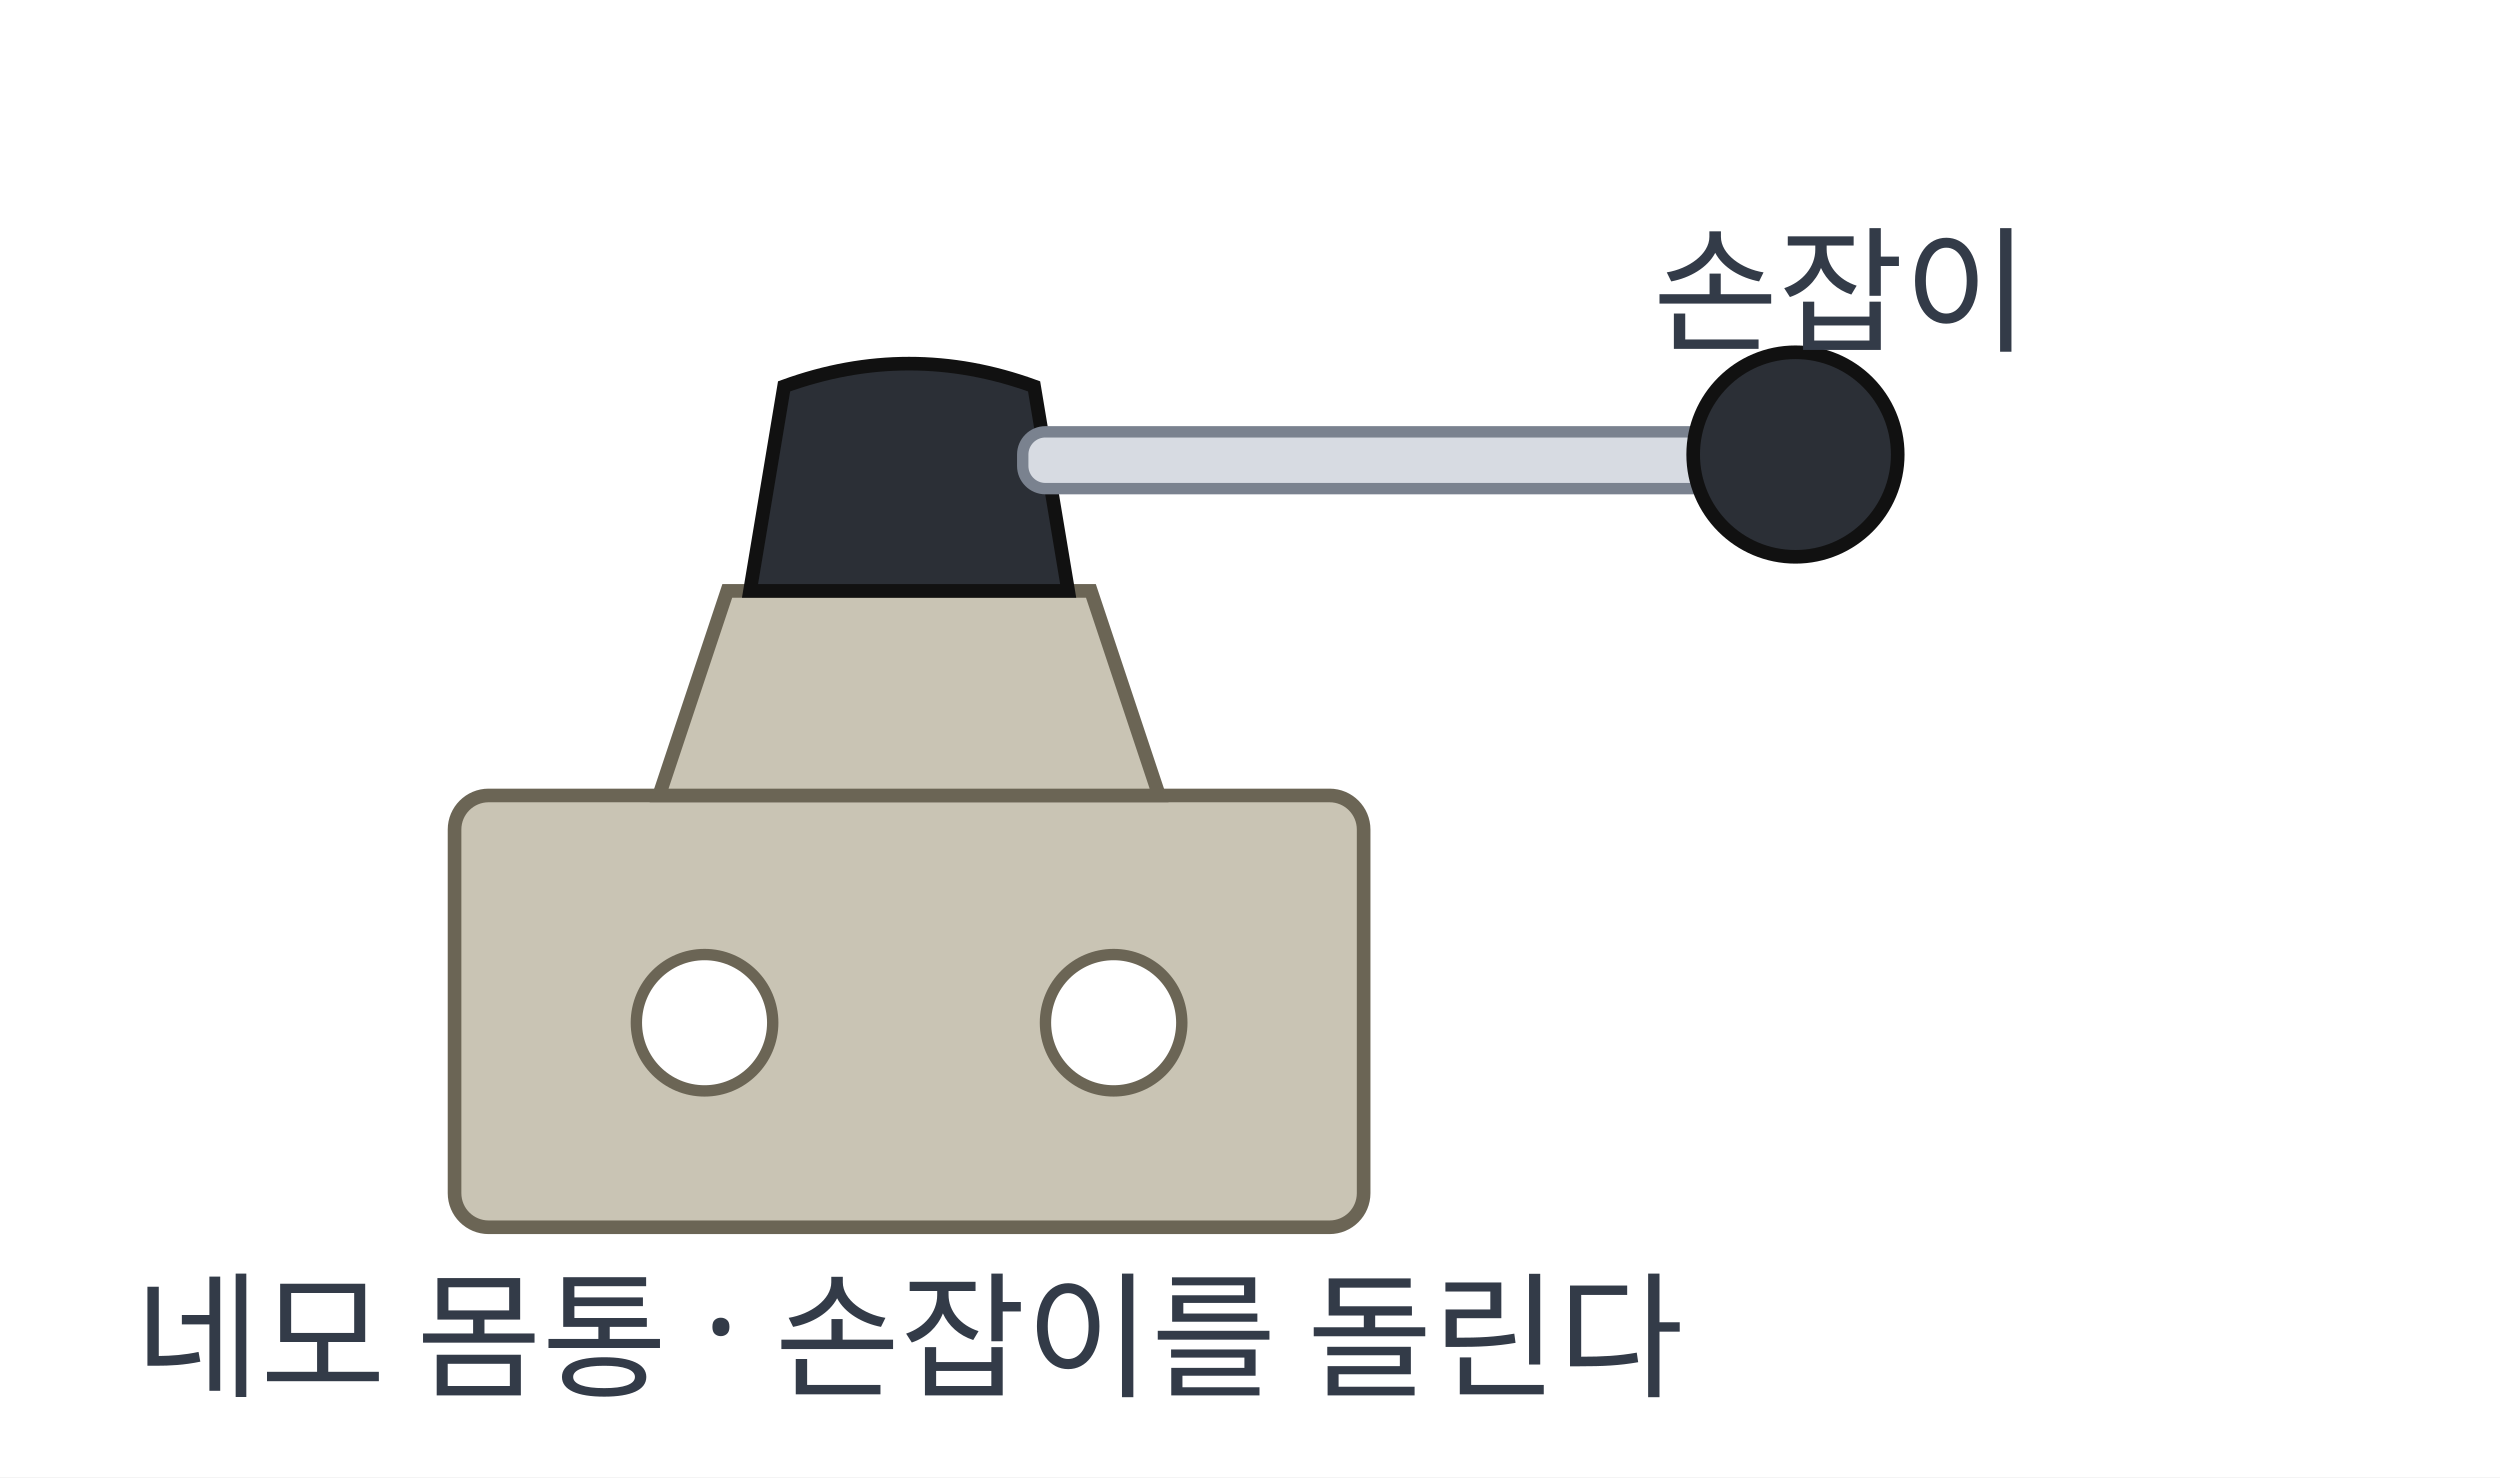
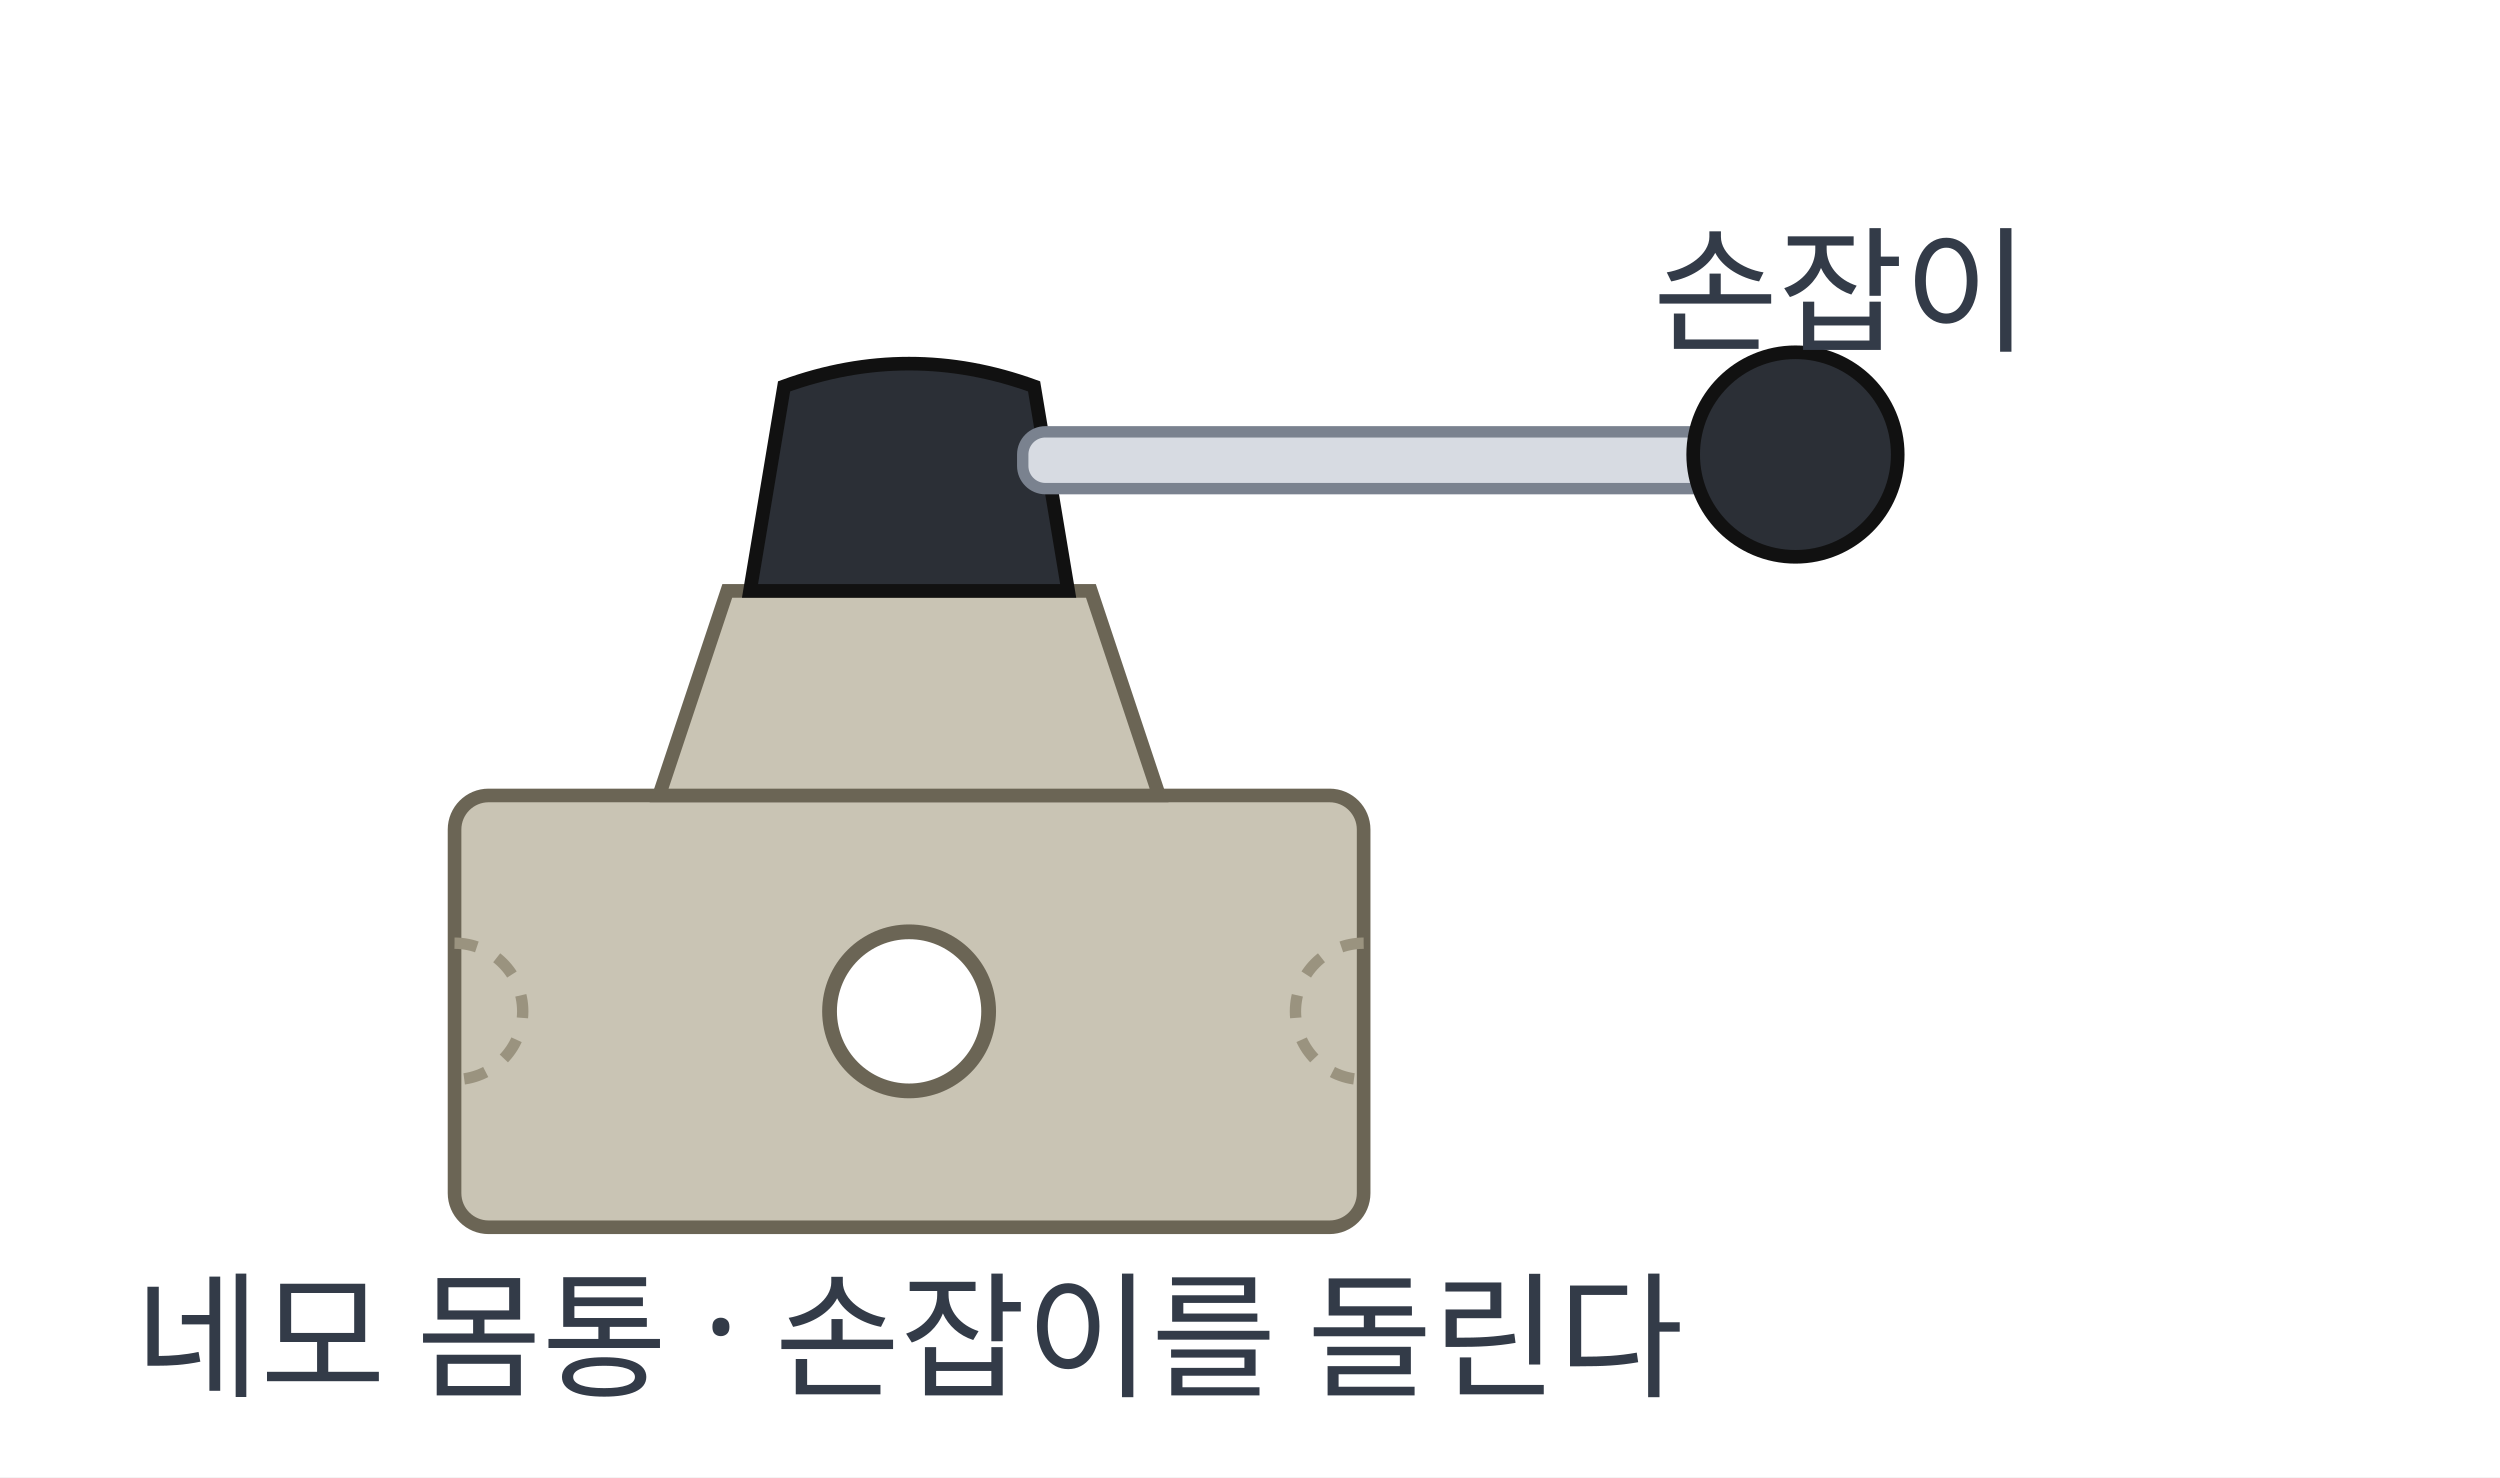
<svg xmlns="http://www.w3.org/2000/svg" viewBox="0 0 220 130" role="img">
  <rect width="220" height="130" fill="#fff" />
  <rect x="40" y="70.0" width="80.0" height="38.0" rx="3.0" fill="#c9c4b4" stroke="#6b6555" stroke-width="1.2" />
-   <circle cx="62.0" cy="90.0" r="6.0" fill="#fff" stroke="#6b6555" />
-   <circle cx="98.0" cy="90.0" r="6.0" fill="#fff" stroke="#6b6555" />
+   <circle cx="80.0" cy="89.0" r="7.0" fill="#fff" stroke="#6b6555" stroke-width="1.3" />
+   <path d="M40 83.0 a6.0 6.0 0 0 1 0 12.0 M120.0 83.0 a6.0 6.0 0 0 0 0 12.0" fill="none" stroke="#9a937f" stroke-width="1" stroke-dasharray="2 2" />
  <path d="M58.0 70.0 L64.0 52.0 L96.0 52.0 L102.0 70.0Z" fill="#c9c4b4" stroke="#6b6555" stroke-width="1.2" />
  <path d="M66.0 52.0 L69.0 34.0 Q80.0 30 91.0 34.0 L94.0 52.0Z" fill="#2b2f36" stroke="#111" stroke-width="1.2" />
  <rect x="90.0" y="38.0" width="62.0" height="5.0" rx="2.0" fill="#d7dbe2" stroke="#7a828f" stroke-width="1" />
  <circle cx="158.0" cy="40.0" r="9.0" fill="#2b2f36" stroke="#111" stroke-width="1.2" />
  <text x="80" y="122" text-anchor="middle" font-family="Noto Sans KR,Malgun Gothic,sans-serif" font-size="12" fill="#333b48">네모 몸통 · 손잡이를 돌린다</text>
  <text x="162" y="30" text-anchor="middle" font-family="Noto Sans KR,Malgun Gothic,sans-serif" font-size="12" fill="#333b48">손잡이</text>
</svg>
